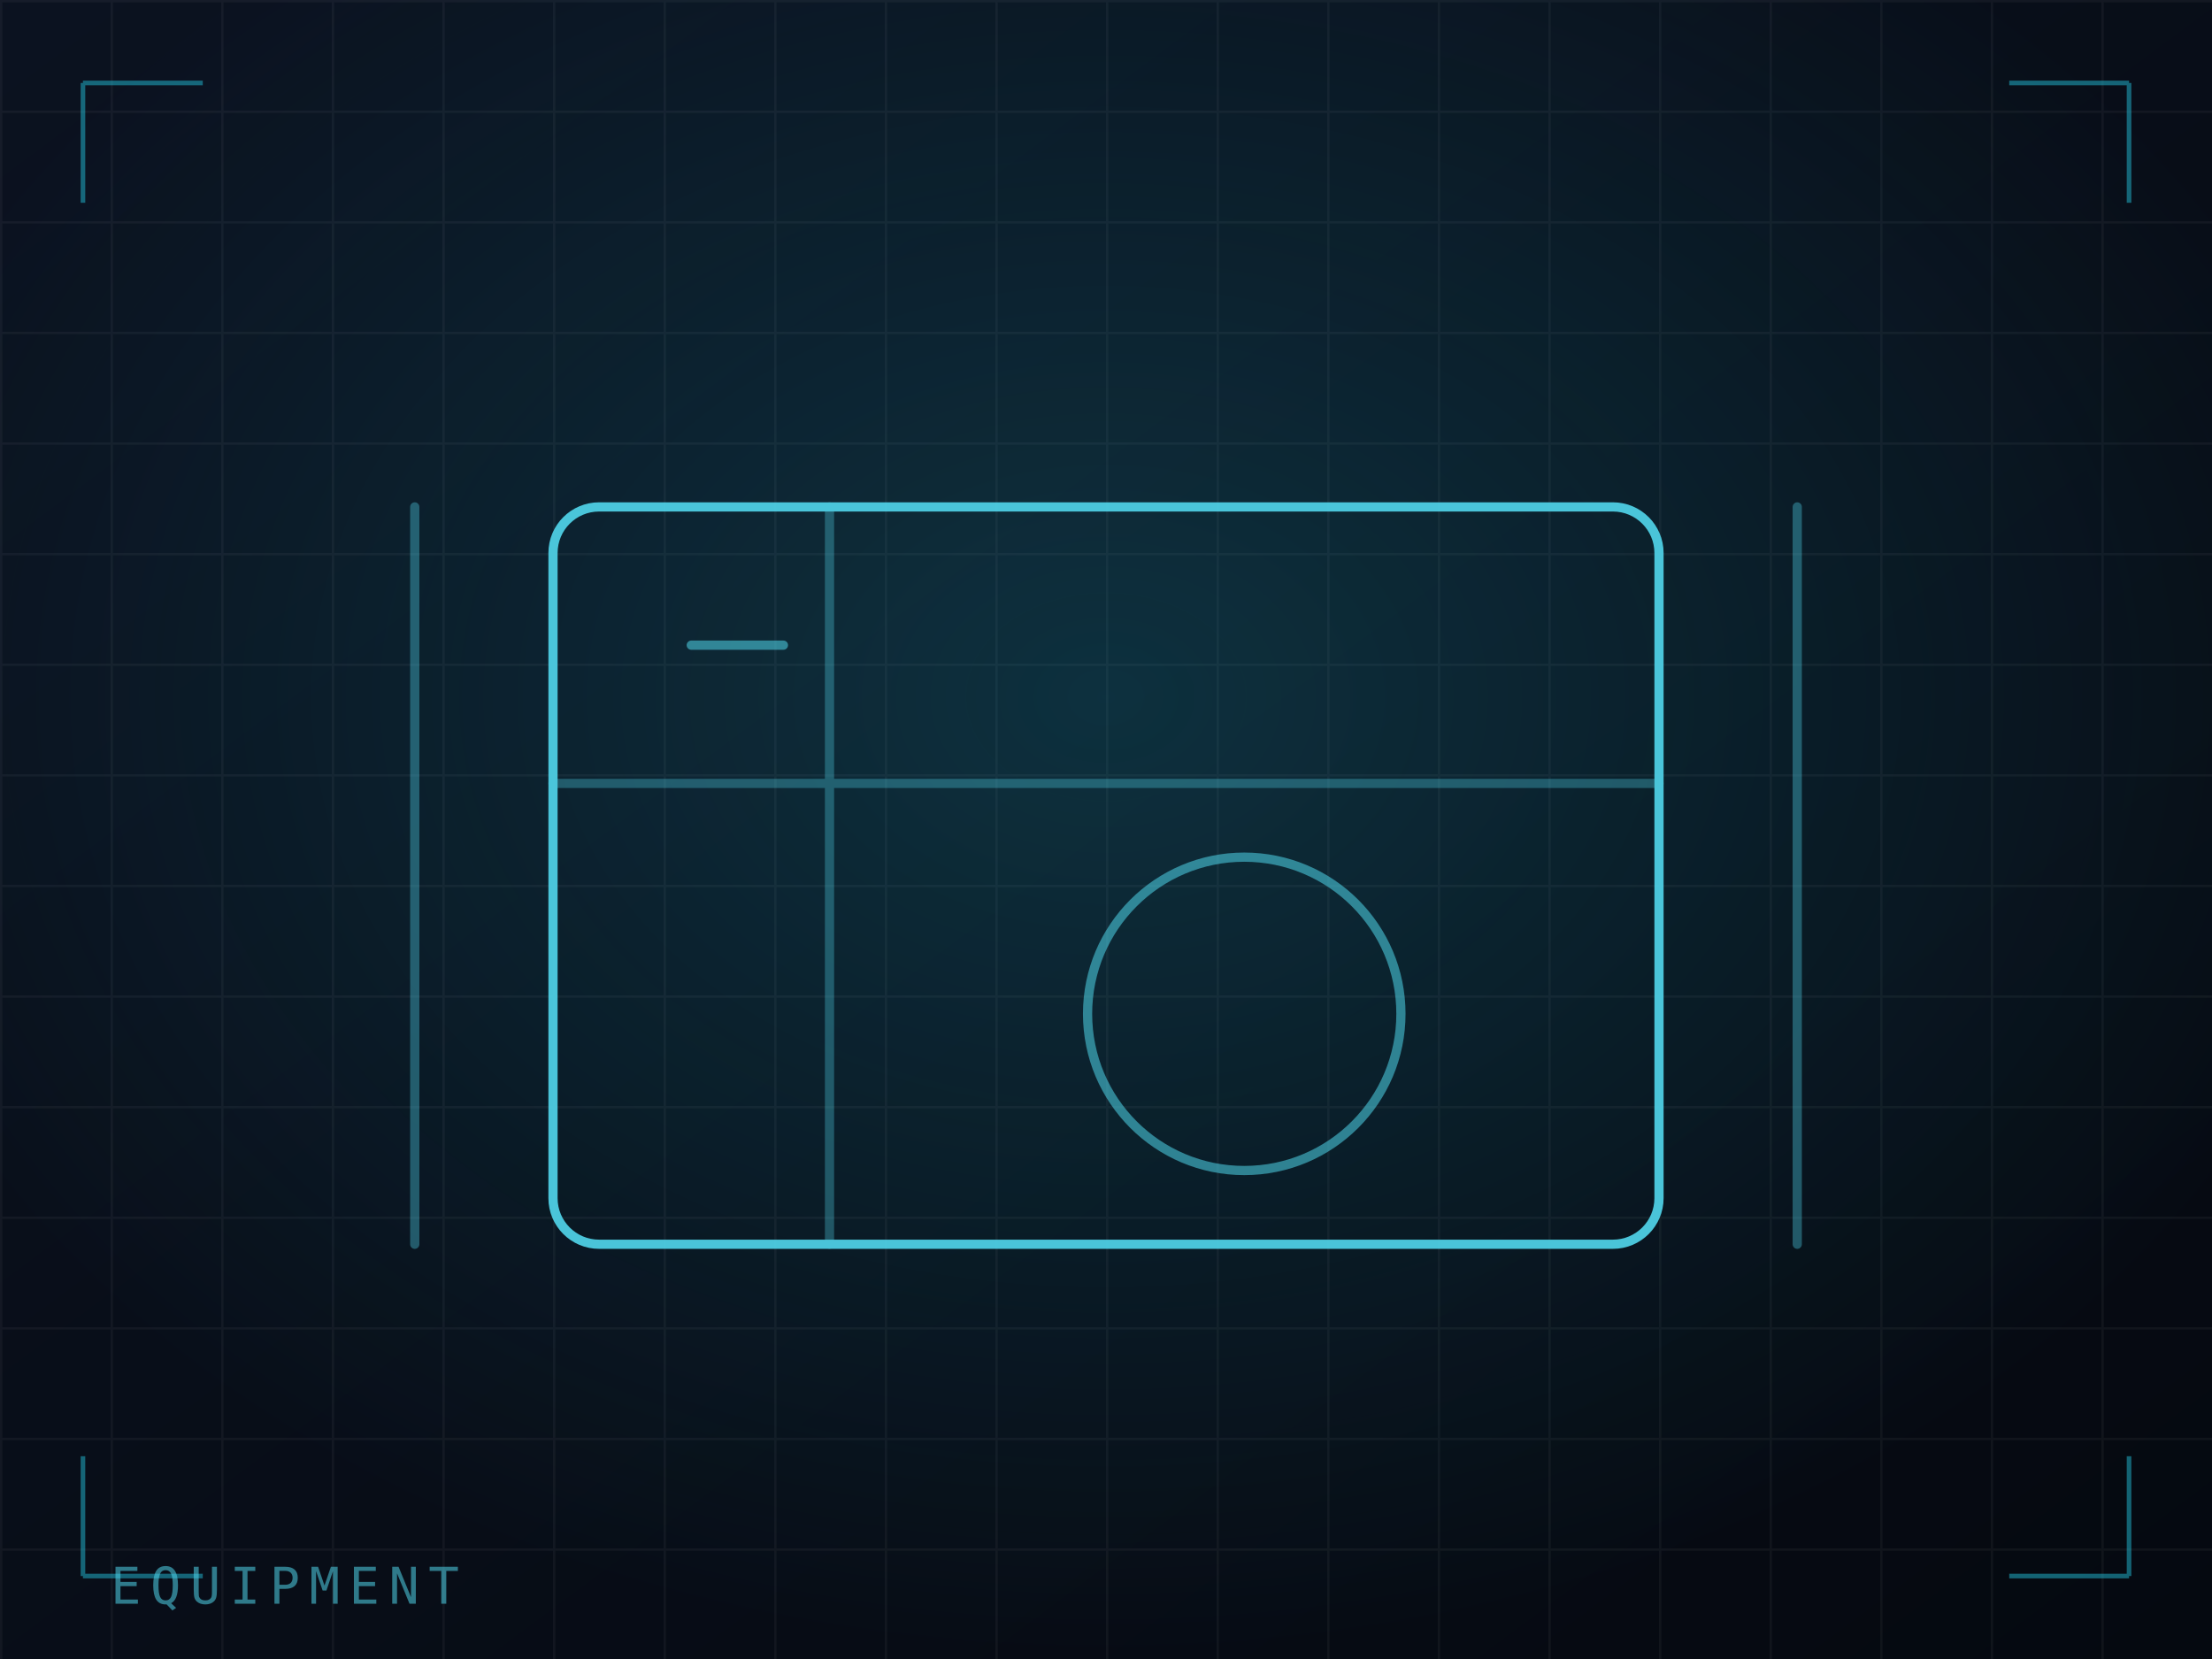
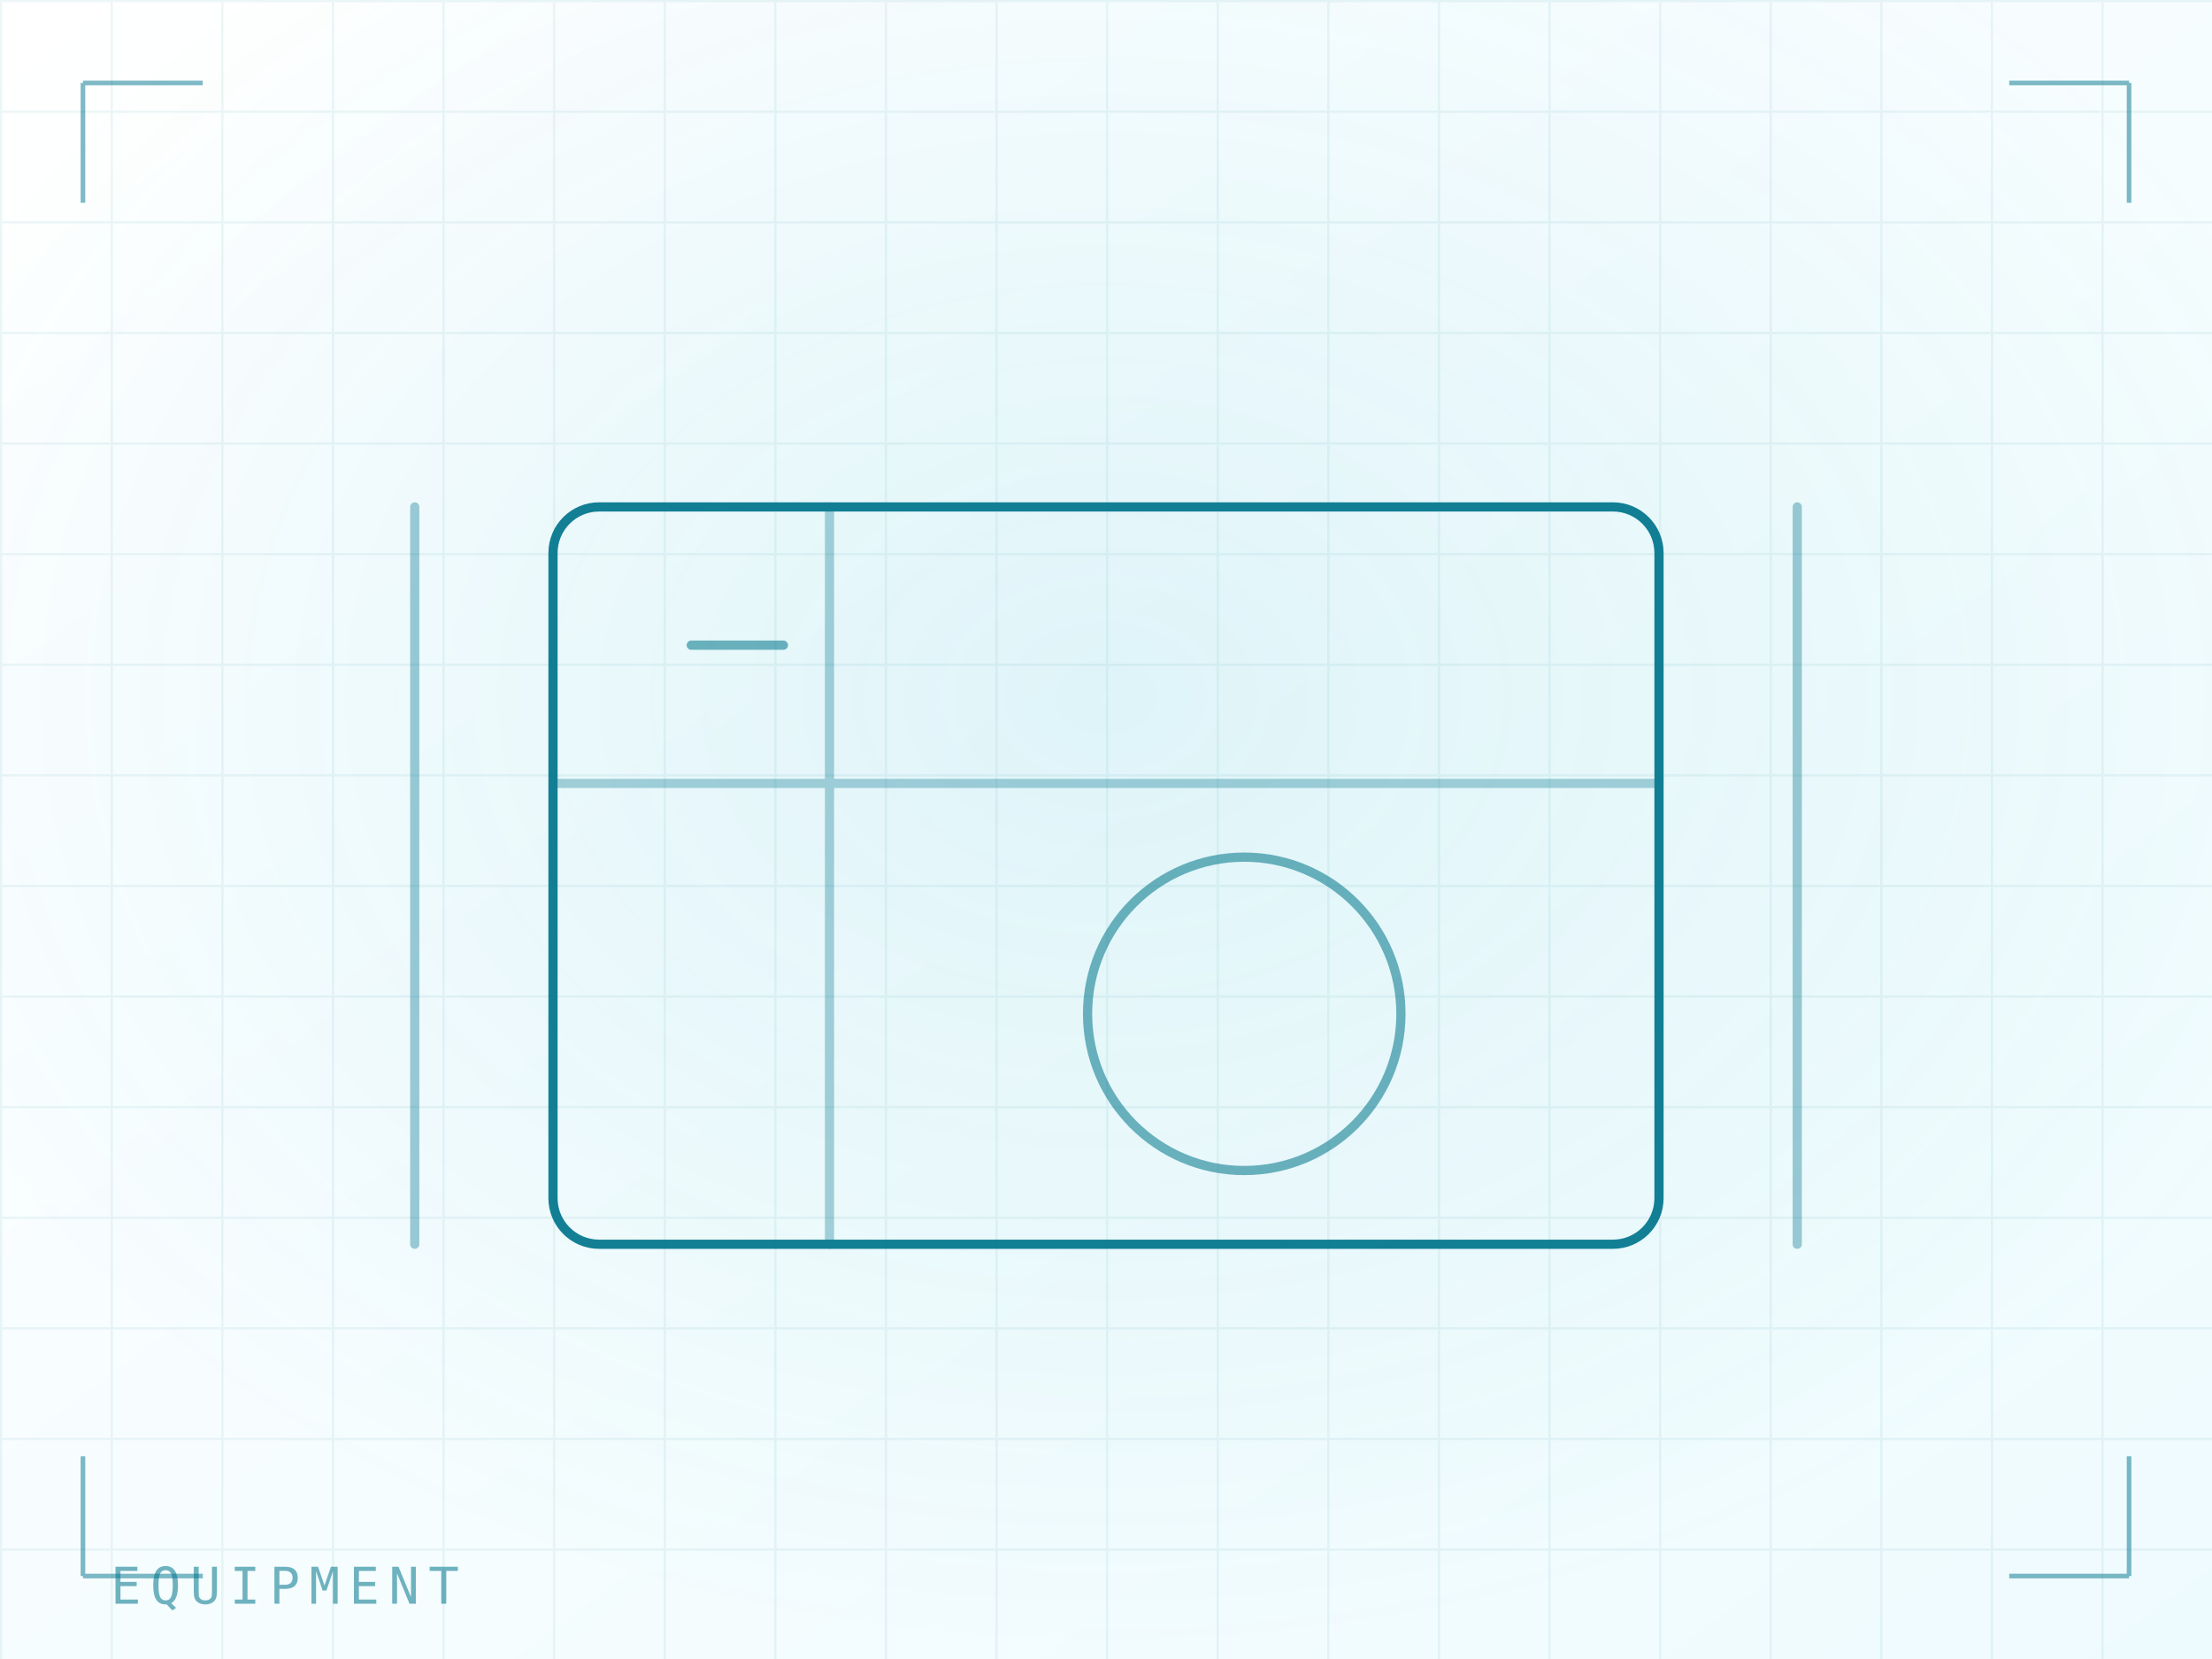
<svg xmlns="http://www.w3.org/2000/svg" viewBox="0 0 480 360" width="480" height="360" role="img" aria-label="EQUIPMENT">
  <defs>
    <linearGradient id="bg-g8" x1="0" y1="0" x2="1" y2="1">
-       <stop offset="0" stop-color="#0b1220" />
-       <stop offset="1" stop-color="#050910" />
+       <stop offset="0" stop-color="#ffffff" />
+       <stop offset="1" stop-color="#eefbfe" />
    </linearGradient>
    <radialGradient id="glow-g8" cx="50%" cy="42%" r="58%">
-       <stop offset="0" stop-color="#22bcd6" stop-opacity=".2" />
-       <stop offset="1" stop-color="#22bcd6" stop-opacity="0" />
+       <stop offset="0" stop-color="#00a6c0" stop-opacity=".10" />
+       <stop offset="1" stop-color="#00a6c0" stop-opacity="0" />
    </radialGradient>
    <pattern id="grid-g8" width="24" height="24" patternUnits="userSpaceOnUse">
-       <path d="M24 0H0v24" fill="none" stroke="#ffffff" stroke-opacity=".045" stroke-width="1" />
+       <path d="M24 0H0v24" fill="none" stroke="#00748b" stroke-opacity=".07" stroke-width="1" />
    </pattern>
  </defs>
  <rect width="480" height="360" fill="url(#bg-g8)" />
  <rect width="480" height="360" fill="url(#grid-g8)" />
  <rect width="480" height="360" fill="url(#glow-g8)" />
-   <g fill="none" stroke="#4fd3e8" stroke-width="2" stroke-linecap="round" stroke-linejoin="round" opacity=".92">
+   <g fill="none" stroke="#00748b" stroke-width="2" stroke-linecap="round" stroke-linejoin="round" opacity=".92">
    <rect x="120" y="110" width="240" height="160" rx="10" />
    <path d="M120 170h240M180 110v160" opacity=".35" />
    <circle cx="270" cy="220" r="34" opacity=".6" />
    <path d="M150 140h20" opacity=".6" />
    <path d="M90 110v160M390 110v160" opacity=".4" />
  </g>
-   <g fill="none" stroke="#22bcd6" stroke-width="1" opacity=".5">
+   <g fill="none" stroke="#00748b" stroke-width="1" opacity=".5">
    <path d="M18 18h26M18 18v26M462 18h-26M462 18v26M18 342h26M18 342v-26M462 342h-26M462 342v-26" />
  </g>
-   <text x="24" y="348" fill="#4fd3e8" fill-opacity=".55" font-family="ui-monospace, monospace" font-size="11" letter-spacing="2">EQUIPMENT</text>
+   <text x="24" y="348" fill="#00748b" fill-opacity=".55" font-family="ui-monospace, monospace" font-size="11" letter-spacing="2">EQUIPMENT</text>
</svg>
